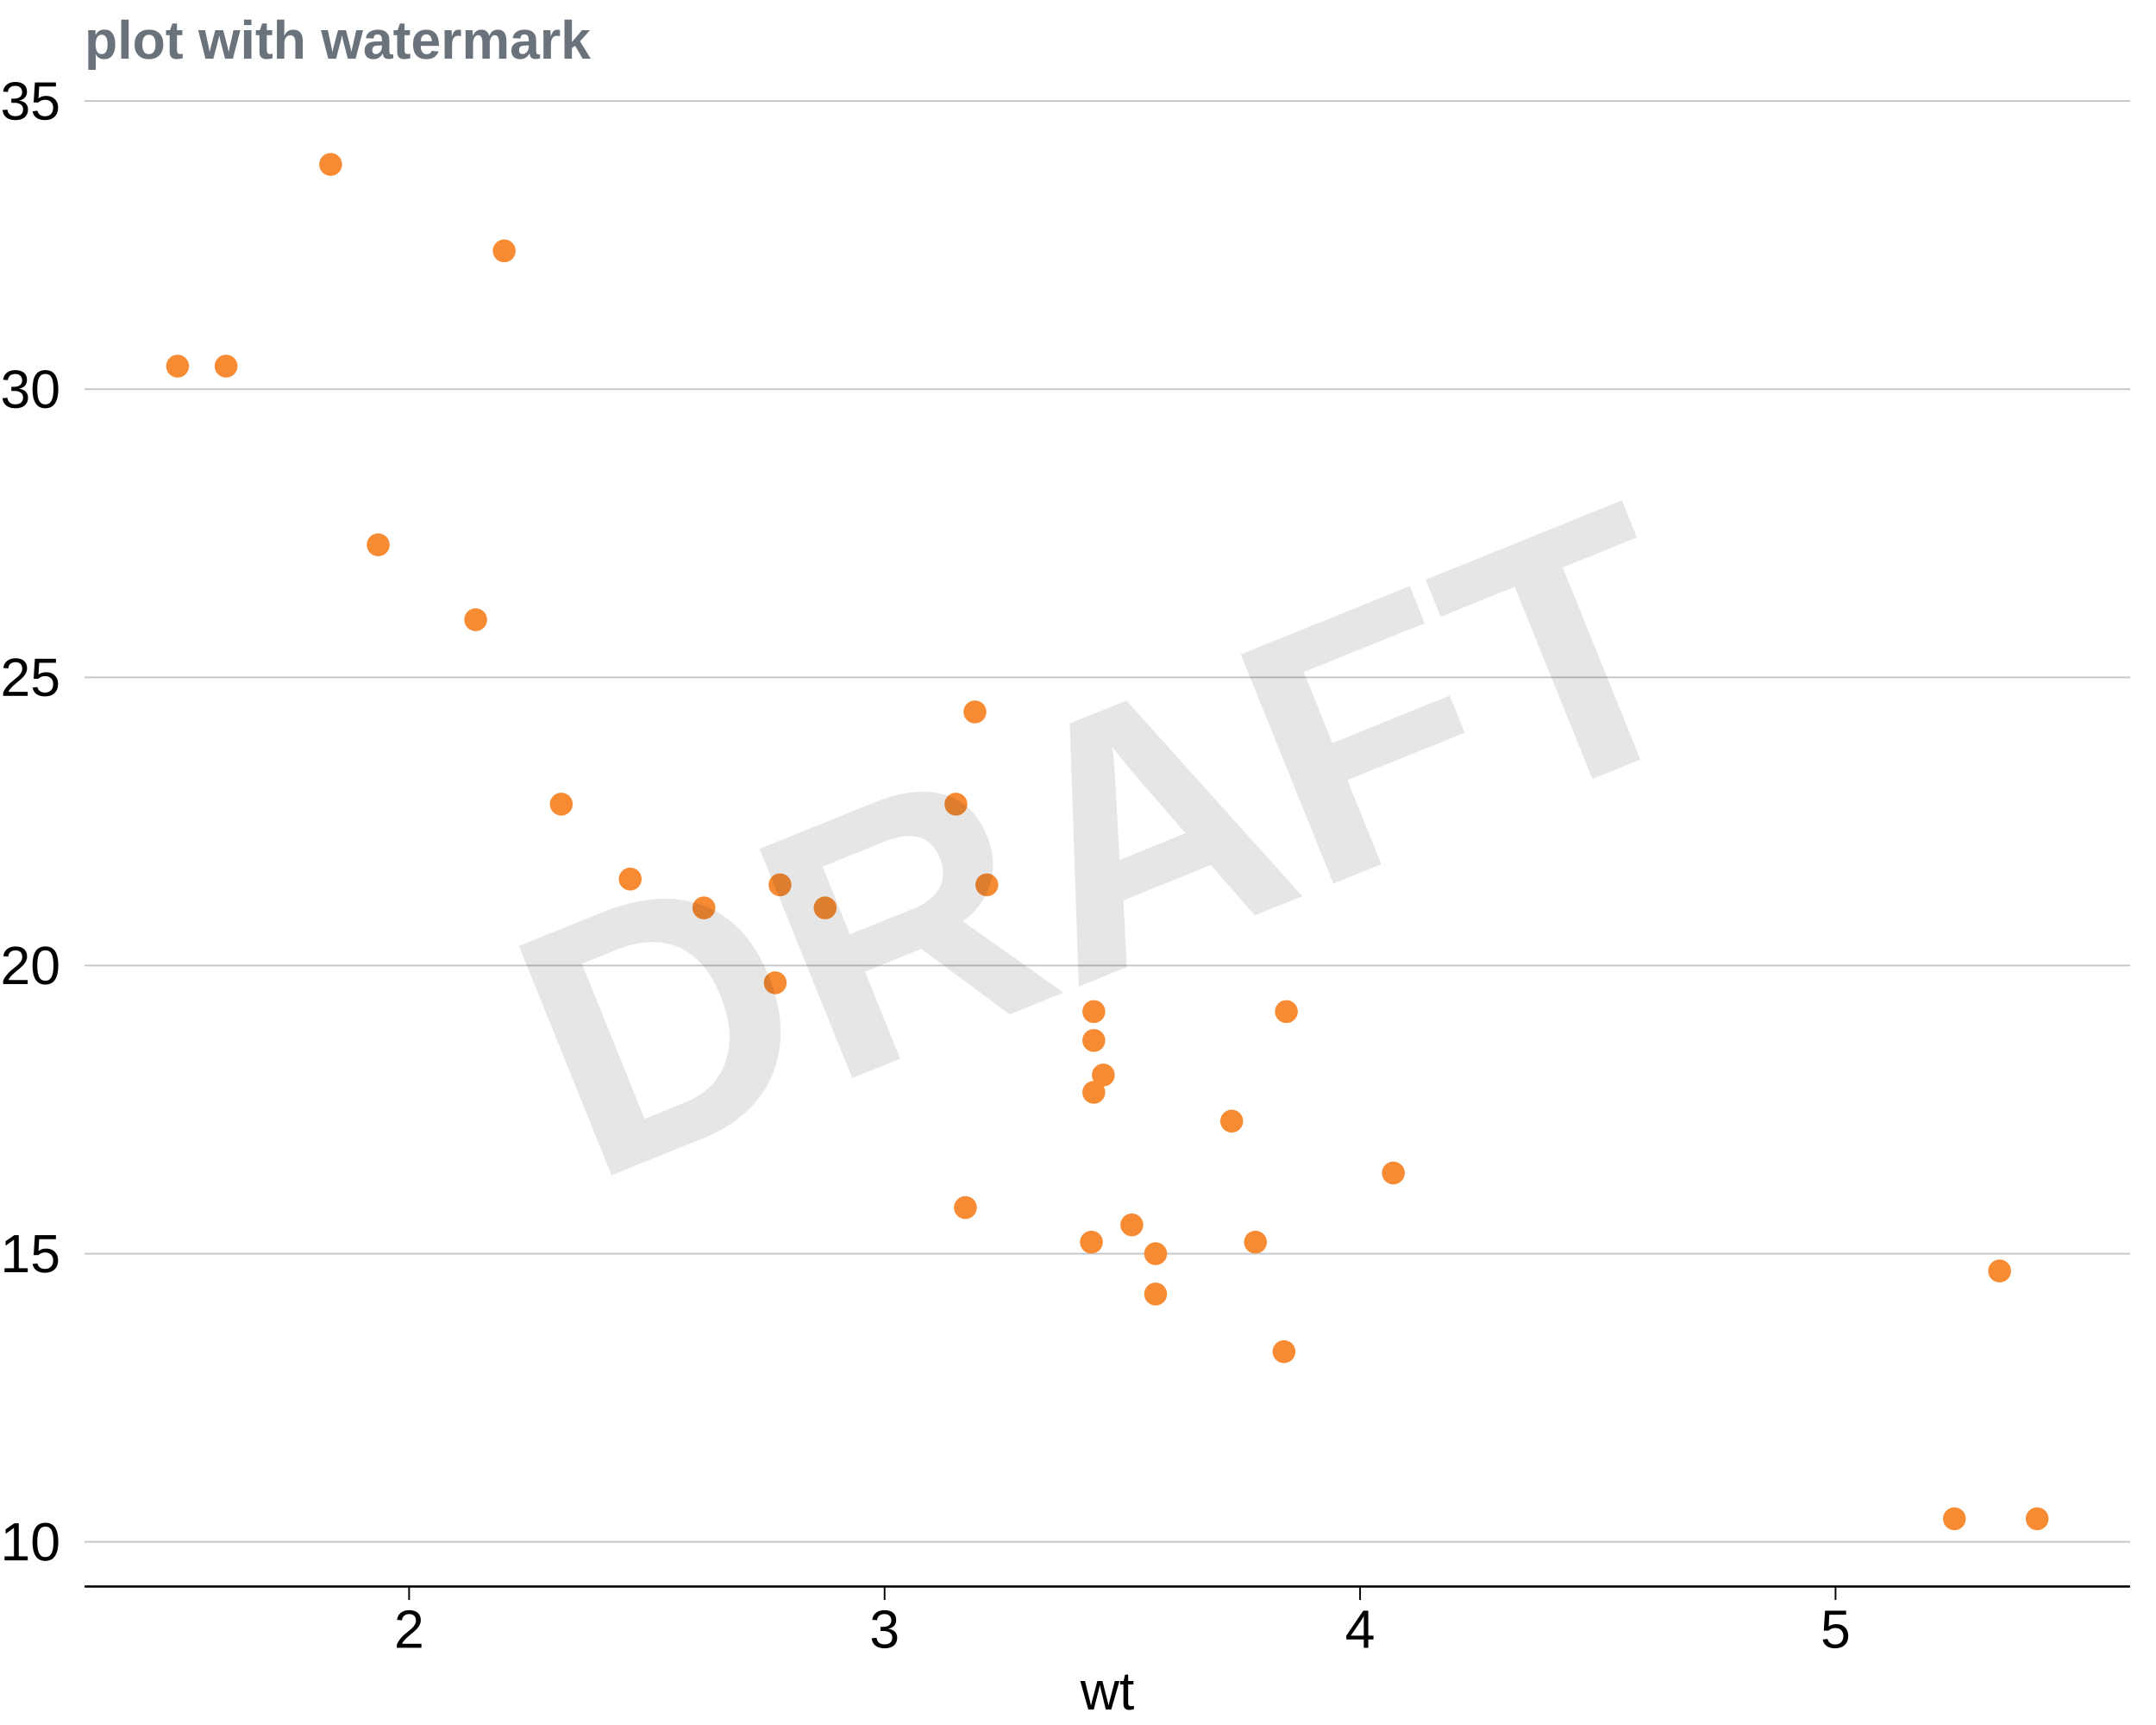
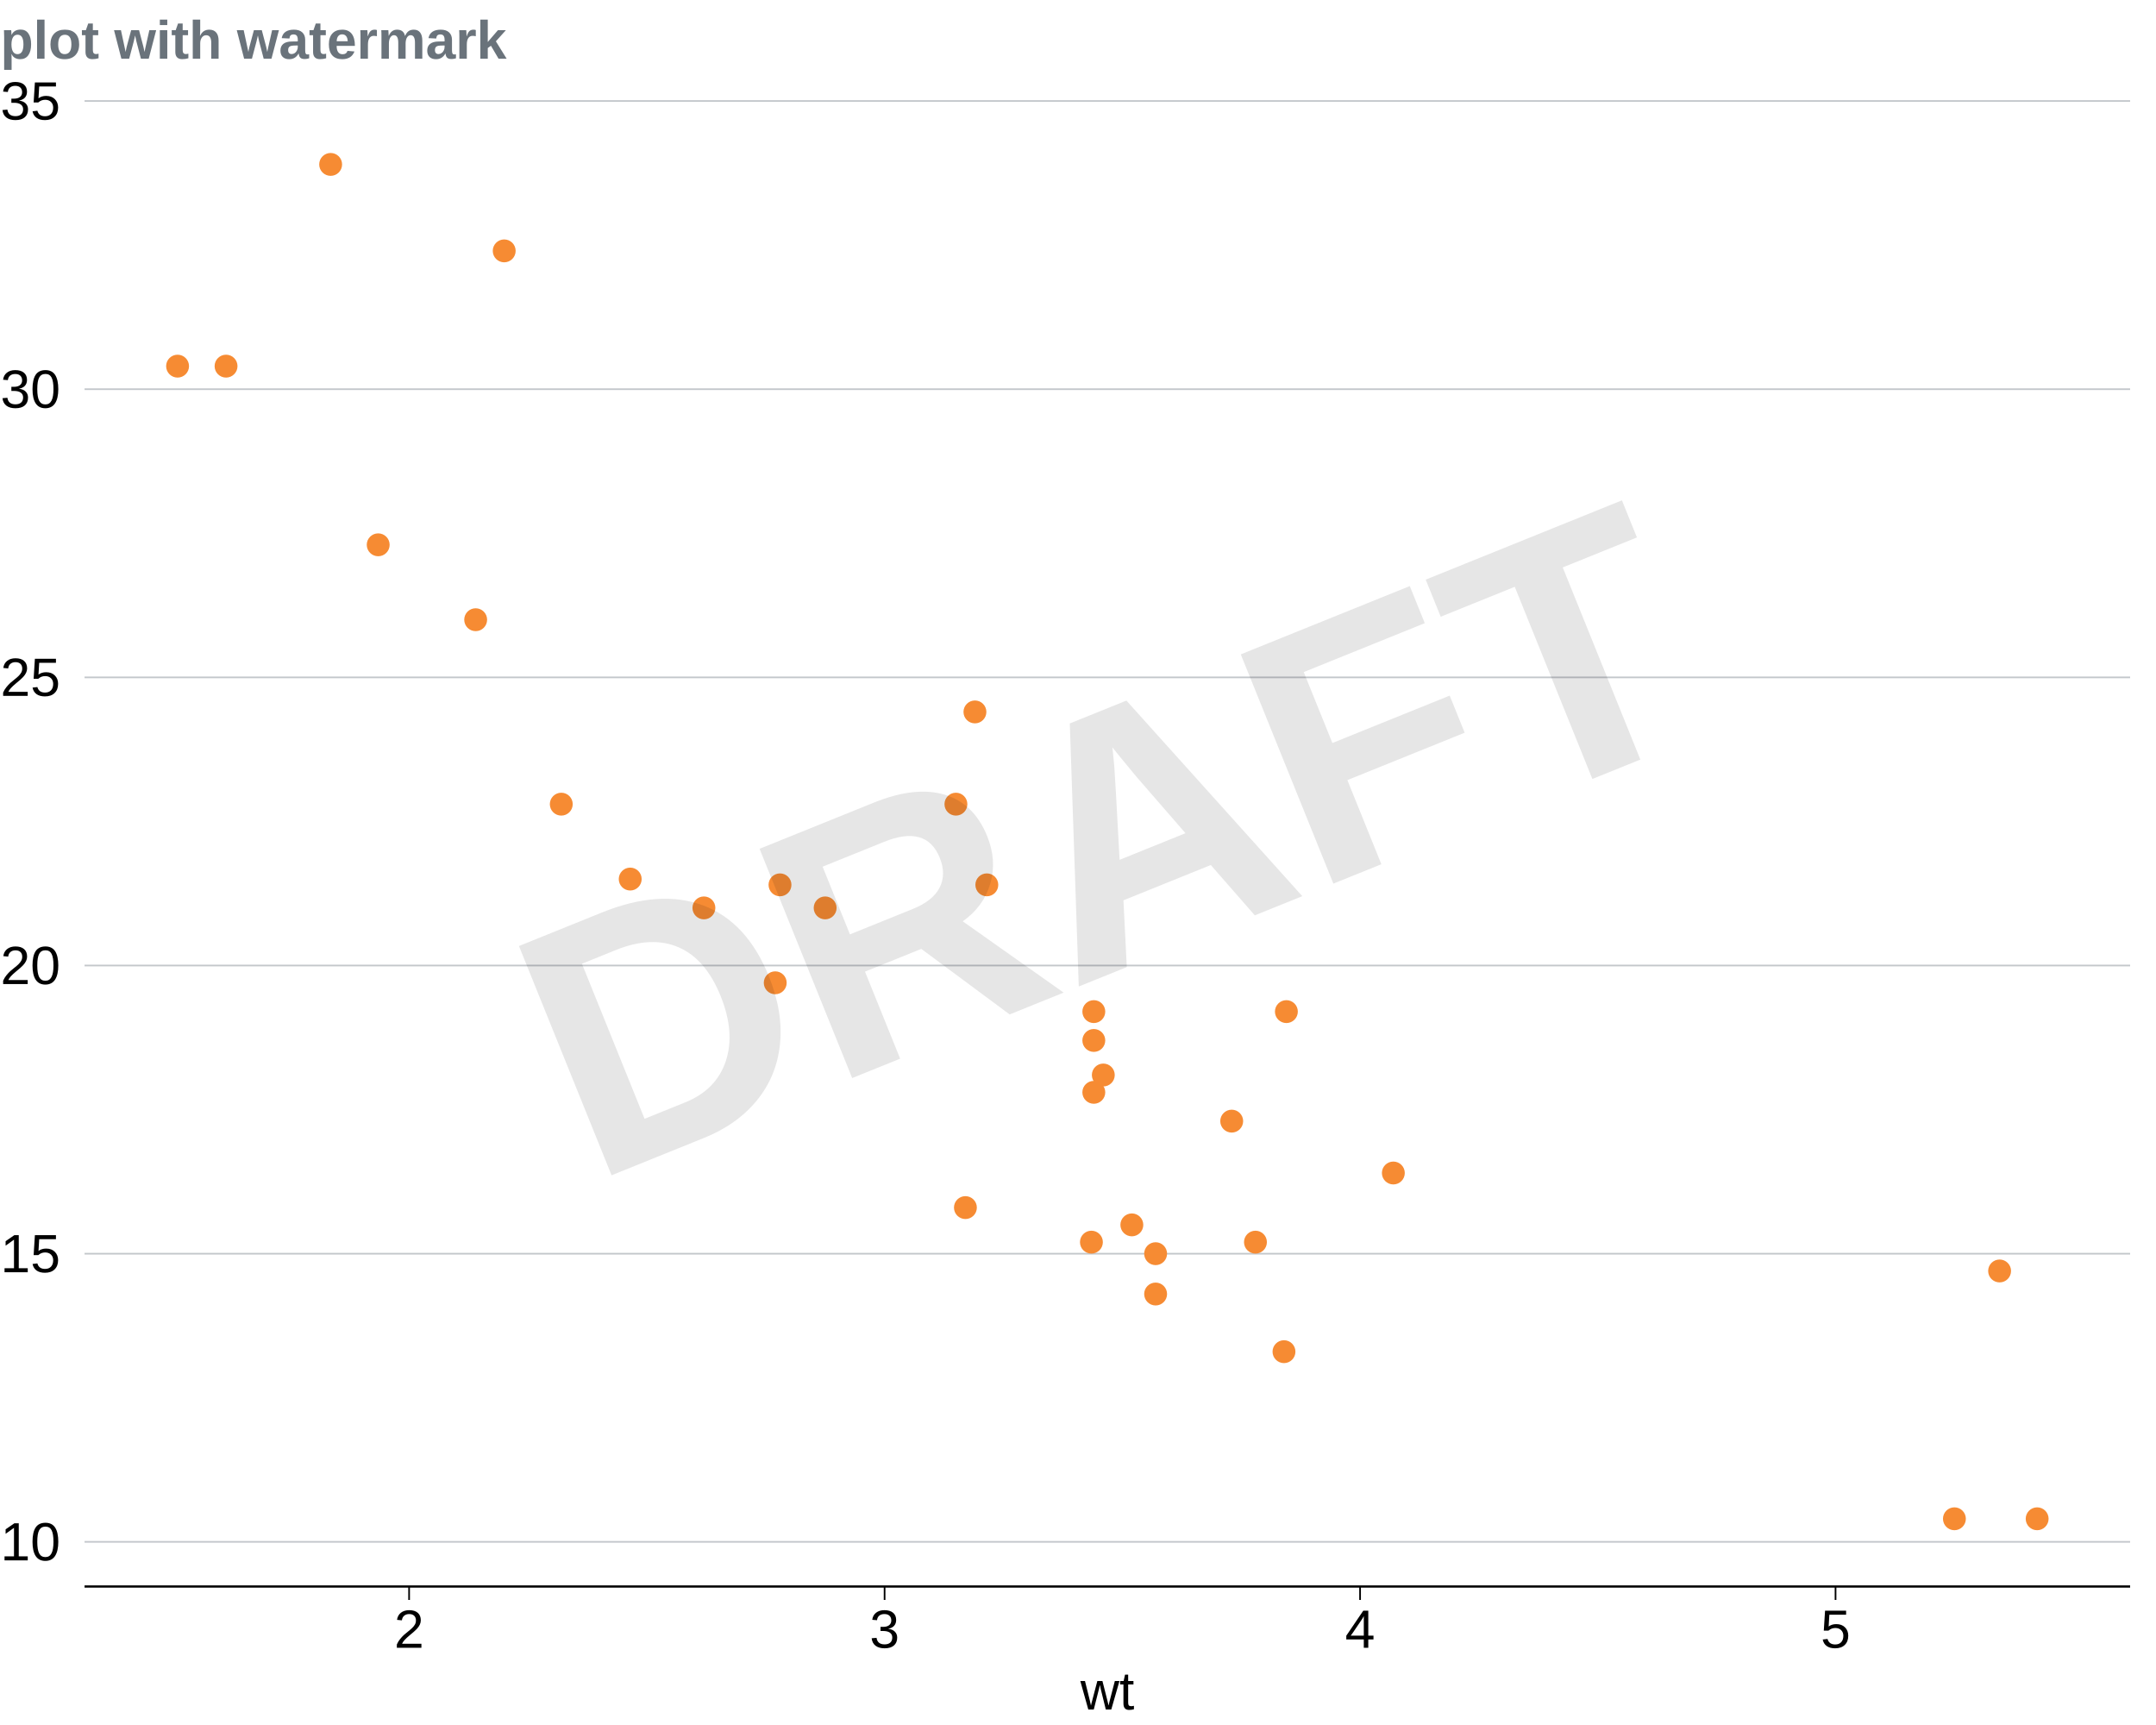
<svg xmlns="http://www.w3.org/2000/svg" viewBox="0 0 720.00 576.00">
  <defs>
    <style type="text/css">
    line, polyline, polygon, path, rect, circle {
      fill: none;
      stroke: #000000;
      stroke-linecap: round;
      stroke-linejoin: round;
      stroke-miterlimit: 10.00;
    }
  </style>
  </defs>
  <rect width="100%" height="100%" style="stroke: none; fill: #FFFFFF;" />
  <rect x="0.00" y="0.00" width="720.00" height="576.00" style="stroke-width: 0.75; stroke: none; fill: #FFFFFF;" />
  <defs>
    <clipPath id="cpMjguMjR8NzExLjM2fDUyOS43NnwzMi4yOQ==">
      <rect x="28.24" y="32.29" width="683.12" height="497.47" />
    </clipPath>
  </defs>
  <rect x="28.24" y="32.29" width="683.12" height="497.47" style="stroke-width: 0.75; stroke: none; fill: #FFFFFF;" clip-path="url(#cpMjguMjR8NzExLjM2fDUyOS43NnwzMi4yOQ==)" />
  <polyline points="28.24,514.84 711.36,514.84 " style="stroke-width: 0.56; stroke: #C3C7CB; stroke-linecap: butt;" clip-path="url(#cpMjguMjR8NzExLjM2fDUyOS43NnwzMi4yOQ==)" />
  <polyline points="28.24,418.62 711.36,418.62 " style="stroke-width: 0.56; stroke: #C3C7CB; stroke-linecap: butt;" clip-path="url(#cpMjguMjR8NzExLjM2fDUyOS43NnwzMi4yOQ==)" />
  <polyline points="28.24,322.40 711.36,322.40 " style="stroke-width: 0.56; stroke: #C3C7CB; stroke-linecap: butt;" clip-path="url(#cpMjguMjR8NzExLjM2fDUyOS43NnwzMi4yOQ==)" />
  <polyline points="28.24,226.18 711.36,226.18 " style="stroke-width: 0.56; stroke: #C3C7CB; stroke-linecap: butt;" clip-path="url(#cpMjguMjR8NzExLjM2fDUyOS43NnwzMi4yOQ==)" />
  <polyline points="28.24,129.96 711.36,129.96 " style="stroke-width: 0.56; stroke: #C3C7CB; stroke-linecap: butt;" clip-path="url(#cpMjguMjR8NzExLjM2fDUyOS43NnwzMi4yOQ==)" />
  <polyline points="28.24,33.73 711.36,33.73 " style="stroke-width: 0.56; stroke: #C3C7CB; stroke-linecap: butt;" clip-path="url(#cpMjguMjR8NzExLjM2fDUyOS43NnwzMi4yOQ==)" />
  <circle cx="235.07" cy="303.16" r="2.60pt" style="stroke-width: 0.71; stroke: #F68B33; fill: #F68B33;" clip-path="url(#cpMjguMjR8NzExLjM2fDUyOS43NnwzMi4yOQ==)" />
  <circle cx="275.56" cy="303.16" r="2.60pt" style="stroke-width: 0.71; stroke: #F68B33; fill: #F68B33;" clip-path="url(#cpMjguMjR8NzExLjM2fDUyOS43NnwzMi4yOQ==)" />
  <circle cx="187.44" cy="268.52" r="2.60pt" style="stroke-width: 0.71; stroke: #F68B33; fill: #F68B33;" clip-path="url(#cpMjguMjR8NzExLjM2fDUyOS43NnwzMi4yOQ==)" />
  <circle cx="329.55" cy="295.46" r="2.60pt" style="stroke-width: 0.71; stroke: #F68B33; fill: #F68B33;" clip-path="url(#cpMjguMjR8NzExLjM2fDUyOS43NnwzMi4yOQ==)" />
  <circle cx="365.28" cy="347.42" r="2.60pt" style="stroke-width: 0.71; stroke: #F68B33; fill: #F68B33;" clip-path="url(#cpMjguMjR8NzExLjM2fDUyOS43NnwzMi4yOQ==)" />
  <circle cx="368.45" cy="358.96" r="2.60pt" style="stroke-width: 0.71; stroke: #F68B33; fill: #F68B33;" clip-path="url(#cpMjguMjR8NzExLjM2fDUyOS43NnwzMi4yOQ==)" />
  <circle cx="385.92" cy="432.09" r="2.60pt" style="stroke-width: 0.71; stroke: #F68B33; fill: #F68B33;" clip-path="url(#cpMjguMjR8NzExLjM2fDUyOS43NnwzMi4yOQ==)" />
  <circle cx="325.58" cy="237.72" r="2.60pt" style="stroke-width: 0.71; stroke: #F68B33; fill: #F68B33;" clip-path="url(#cpMjguMjR8NzExLjM2fDUyOS43NnwzMi4yOQ==)" />
  <circle cx="319.23" cy="268.52" r="2.60pt" style="stroke-width: 0.71; stroke: #F68B33; fill: #F68B33;" clip-path="url(#cpMjguMjR8NzExLjM2fDUyOS43NnwzMi4yOQ==)" />
  <circle cx="365.28" cy="337.79" r="2.60pt" style="stroke-width: 0.71; stroke: #F68B33; fill: #F68B33;" clip-path="url(#cpMjguMjR8NzExLjM2fDUyOS43NnwzMi4yOQ==)" />
  <circle cx="365.28" cy="364.74" r="2.60pt" style="stroke-width: 0.71; stroke: #F68B33; fill: #F68B33;" clip-path="url(#cpMjguMjR8NzExLjM2fDUyOS43NnwzMi4yOQ==)" />
  <circle cx="465.31" cy="391.68" r="2.60pt" style="stroke-width: 0.71; stroke: #F68B33; fill: #F68B33;" clip-path="url(#cpMjguMjR8NzExLjM2fDUyOS43NnwzMi4yOQ==)" />
  <circle cx="411.33" cy="374.36" r="2.60pt" style="stroke-width: 0.71; stroke: #F68B33; fill: #F68B33;" clip-path="url(#cpMjguMjR8NzExLjM2fDUyOS43NnwzMi4yOQ==)" />
  <circle cx="419.26" cy="414.77" r="2.60pt" style="stroke-width: 0.71; stroke: #F68B33; fill: #F68B33;" clip-path="url(#cpMjguMjR8NzExLjM2fDUyOS43NnwzMi4yOQ==)" />
  <circle cx="652.68" cy="507.14" r="2.60pt" style="stroke-width: 0.71; stroke: #F68B33; fill: #F68B33;" clip-path="url(#cpMjguMjR8NzExLjM2fDUyOS43NnwzMi4yOQ==)" />
  <circle cx="680.31" cy="507.14" r="2.60pt" style="stroke-width: 0.71; stroke: #F68B33; fill: #F68B33;" clip-path="url(#cpMjguMjR8NzExLjM2fDUyOS43NnwzMi4yOQ==)" />
  <circle cx="667.77" cy="424.39" r="2.60pt" style="stroke-width: 0.71; stroke: #F68B33; fill: #F68B33;" clip-path="url(#cpMjguMjR8NzExLjM2fDUyOS43NnwzMi4yOQ==)" />
  <circle cx="168.38" cy="83.77" r="2.60pt" style="stroke-width: 0.71; stroke: #F68B33; fill: #F68B33;" clip-path="url(#cpMjguMjR8NzExLjM2fDUyOS43NnwzMi4yOQ==)" />
  <circle cx="75.49" cy="122.26" r="2.60pt" style="stroke-width: 0.71; stroke: #F68B33; fill: #F68B33;" clip-path="url(#cpMjguMjR8NzExLjM2fDUyOS43NnwzMi4yOQ==)" />
  <circle cx="110.42" cy="54.90" r="2.60pt" style="stroke-width: 0.71; stroke: #F68B33; fill: #F68B33;" clip-path="url(#cpMjguMjR8NzExLjM2fDUyOS43NnwzMi4yOQ==)" />
  <circle cx="210.46" cy="293.53" r="2.60pt" style="stroke-width: 0.71; stroke: #F68B33; fill: #F68B33;" clip-path="url(#cpMjguMjR8NzExLjM2fDUyOS43NnwzMi4yOQ==)" />
  <circle cx="377.98" cy="409.00" r="2.60pt" style="stroke-width: 0.71; stroke: #F68B33; fill: #F68B33;" clip-path="url(#cpMjguMjR8NzExLjM2fDUyOS43NnwzMi4yOQ==)" />
  <circle cx="364.48" cy="414.77" r="2.60pt" style="stroke-width: 0.71; stroke: #F68B33; fill: #F68B33;" clip-path="url(#cpMjguMjR8NzExLjM2fDUyOS43NnwzMi4yOQ==)" />
  <circle cx="428.79" cy="451.34" r="2.60pt" style="stroke-width: 0.71; stroke: #F68B33; fill: #F68B33;" clip-path="url(#cpMjguMjR8NzExLjM2fDUyOS43NnwzMi4yOQ==)" />
  <circle cx="429.59" cy="337.79" r="2.60pt" style="stroke-width: 0.71; stroke: #F68B33; fill: #F68B33;" clip-path="url(#cpMjguMjR8NzExLjM2fDUyOS43NnwzMi4yOQ==)" />
  <circle cx="126.30" cy="181.92" r="2.60pt" style="stroke-width: 0.71; stroke: #F68B33; fill: #F68B33;" clip-path="url(#cpMjguMjR8NzExLjM2fDUyOS43NnwzMi4yOQ==)" />
  <circle cx="158.85" cy="206.93" r="2.60pt" style="stroke-width: 0.71; stroke: #F68B33; fill: #F68B33;" clip-path="url(#cpMjguMjR8NzExLjM2fDUyOS43NnwzMi4yOQ==)" />
  <circle cx="59.30" cy="122.26" r="2.60pt" style="stroke-width: 0.71; stroke: #F68B33; fill: #F68B33;" clip-path="url(#cpMjguMjR8NzExLjM2fDUyOS43NnwzMi4yOQ==)" />
  <circle cx="322.40" cy="403.23" r="2.60pt" style="stroke-width: 0.71; stroke: #F68B33; fill: #F68B33;" clip-path="url(#cpMjguMjR8NzExLjM2fDUyOS43NnwzMi4yOQ==)" />
  <circle cx="258.89" cy="328.17" r="2.60pt" style="stroke-width: 0.71; stroke: #F68B33; fill: #F68B33;" clip-path="url(#cpMjguMjR8NzExLjM2fDUyOS43NnwzMi4yOQ==)" />
  <circle cx="385.92" cy="418.62" r="2.60pt" style="stroke-width: 0.71; stroke: #F68B33; fill: #F68B33;" clip-path="url(#cpMjguMjR8NzExLjM2fDUyOS43NnwzMi4yOQ==)" />
  <circle cx="260.48" cy="295.46" r="2.60pt" style="stroke-width: 0.71; stroke: #F68B33; fill: #F68B33;" clip-path="url(#cpMjguMjR8NzExLjM2fDUyOS43NnwzMi4yOQ==)" />
  <g clip-path="url(#cpMjguMjR8NzExLjM2fDUyOS43NnwzMi4yOQ==)">
    <text transform="translate(196.79,395.45) rotate(-22)" style="font-size: 120.00px; font-weight: bold; fill: #000000; fill-opacity: 0.10; font-family: Liberation Sans;" textLength="406.56px" lengthAdjust="spacingAndGlyphs">DRAFT</text>
  </g>
  <defs>
    <clipPath id="cpMC4wMHw3MjAuMDB8NTc2LjAwfDAuMDA=">
      <rect x="0.00" y="0.00" width="720.00" height="576.00" />
    </clipPath>
  </defs>
  <g clip-path="url(#cpMC4wMHw3MjAuMDB8NTc2LjAwfDAuMDA=)">
    <text x="0.14" y="521.04" style="font-size: 18.00px; font-family: Liberation Sans;" textLength="20.03px" lengthAdjust="spacingAndGlyphs">10</text>
  </g>
  <g clip-path="url(#cpMC4wMHw3MjAuMDB8NTc2LjAwfDAuMDA=)">
    <text x="0.14" y="424.82" style="font-size: 18.00px; font-family: Liberation Sans;" textLength="20.03px" lengthAdjust="spacingAndGlyphs">15</text>
  </g>
  <g clip-path="url(#cpMC4wMHw3MjAuMDB8NTc2LjAwfDAuMDA=)">
    <text x="0.14" y="328.59" style="font-size: 18.00px; font-family: Liberation Sans;" textLength="20.03px" lengthAdjust="spacingAndGlyphs">20</text>
  </g>
  <g clip-path="url(#cpMC4wMHw3MjAuMDB8NTc2LjAwfDAuMDA=)">
    <text x="0.14" y="232.37" style="font-size: 18.00px; font-family: Liberation Sans;" textLength="20.03px" lengthAdjust="spacingAndGlyphs">25</text>
  </g>
  <g clip-path="url(#cpMC4wMHw3MjAuMDB8NTc2LjAwfDAuMDA=)">
    <text x="0.14" y="136.15" style="font-size: 18.00px; font-family: Liberation Sans;" textLength="20.03px" lengthAdjust="spacingAndGlyphs">30</text>
  </g>
  <g clip-path="url(#cpMC4wMHw3MjAuMDB8NTc2LjAwfDAuMDA=)">
    <text x="0.14" y="39.93" style="font-size: 18.00px; font-family: Liberation Sans;" textLength="20.03px" lengthAdjust="spacingAndGlyphs">35</text>
  </g>
  <polyline points="28.24,529.76 711.36,529.76 " style="stroke-width: 0.75; stroke-linecap: butt;" clip-path="url(#cpMC4wMHw3MjAuMDB8NTc2LjAwfDAuMDA=)" />
  <polyline points="136.62,534.24 136.62,529.76 " style="stroke-width: 0.56; stroke-linecap: butt;" clip-path="url(#cpMC4wMHw3MjAuMDB8NTc2LjAwfDAuMDA=)" />
  <polyline points="295.41,534.24 295.41,529.76 " style="stroke-width: 0.56; stroke-linecap: butt;" clip-path="url(#cpMC4wMHw3MjAuMDB8NTc2LjAwfDAuMDA=)" />
  <polyline points="454.20,534.24 454.20,529.76 " style="stroke-width: 0.56; stroke-linecap: butt;" clip-path="url(#cpMC4wMHw3MjAuMDB8NTc2LjAwfDAuMDA=)" />
  <polyline points="612.98,534.24 612.98,529.76 " style="stroke-width: 0.56; stroke-linecap: butt;" clip-path="url(#cpMC4wMHw3MjAuMDB8NTc2LjAwfDAuMDA=)" />
  <g clip-path="url(#cpMC4wMHw3MjAuMDB8NTc2LjAwfDAuMDA=)">
    <text x="131.62" y="550.22" style="font-size: 18.00px; font-family: Liberation Sans;" textLength="10.02px" lengthAdjust="spacingAndGlyphs">2</text>
  </g>
  <g clip-path="url(#cpMC4wMHw3MjAuMDB8NTc2LjAwfDAuMDA=)">
    <text x="290.40" y="550.22" style="font-size: 18.00px; font-family: Liberation Sans;" textLength="10.02px" lengthAdjust="spacingAndGlyphs">3</text>
  </g>
  <g clip-path="url(#cpMC4wMHw3MjAuMDB8NTc2LjAwfDAuMDA=)">
    <text x="449.19" y="550.22" style="font-size: 18.00px; font-family: Liberation Sans;" textLength="10.02px" lengthAdjust="spacingAndGlyphs">4</text>
  </g>
  <g clip-path="url(#cpMC4wMHw3MjAuMDB8NTc2LjAwfDAuMDA=)">
    <text x="607.98" y="550.22" style="font-size: 18.00px; font-family: Liberation Sans;" textLength="10.02px" lengthAdjust="spacingAndGlyphs">5</text>
  </g>
  <g clip-path="url(#cpMC4wMHw3MjAuMDB8NTc2LjAwfDAuMDA=)">
    <text x="360.80" y="570.83" style="font-size: 18.00px; font-family: Liberation Sans;" textLength="18.00px" lengthAdjust="spacingAndGlyphs">wt</text>
  </g>
  <g clip-path="url(#cpMC4wMHw3MjAuMDB8NTc2LjAwfDAuMDA=)">
-     <text x="28.24" y="19.59" style="font-size: 18.00px; font-weight: bold; fill: #6A737B; font-family: Liberation Sans;" textLength="169.06px" lengthAdjust="spacingAndGlyphs">plot with watermark</text>
+     <text x="0.14" y="19.59" style="font-size: 18.00px; font-weight: bold; fill: #6A737B; font-family: Liberation Sans;" textLength="169.06px" lengthAdjust="spacingAndGlyphs">plot with watermark</text>
  </g>
</svg>
